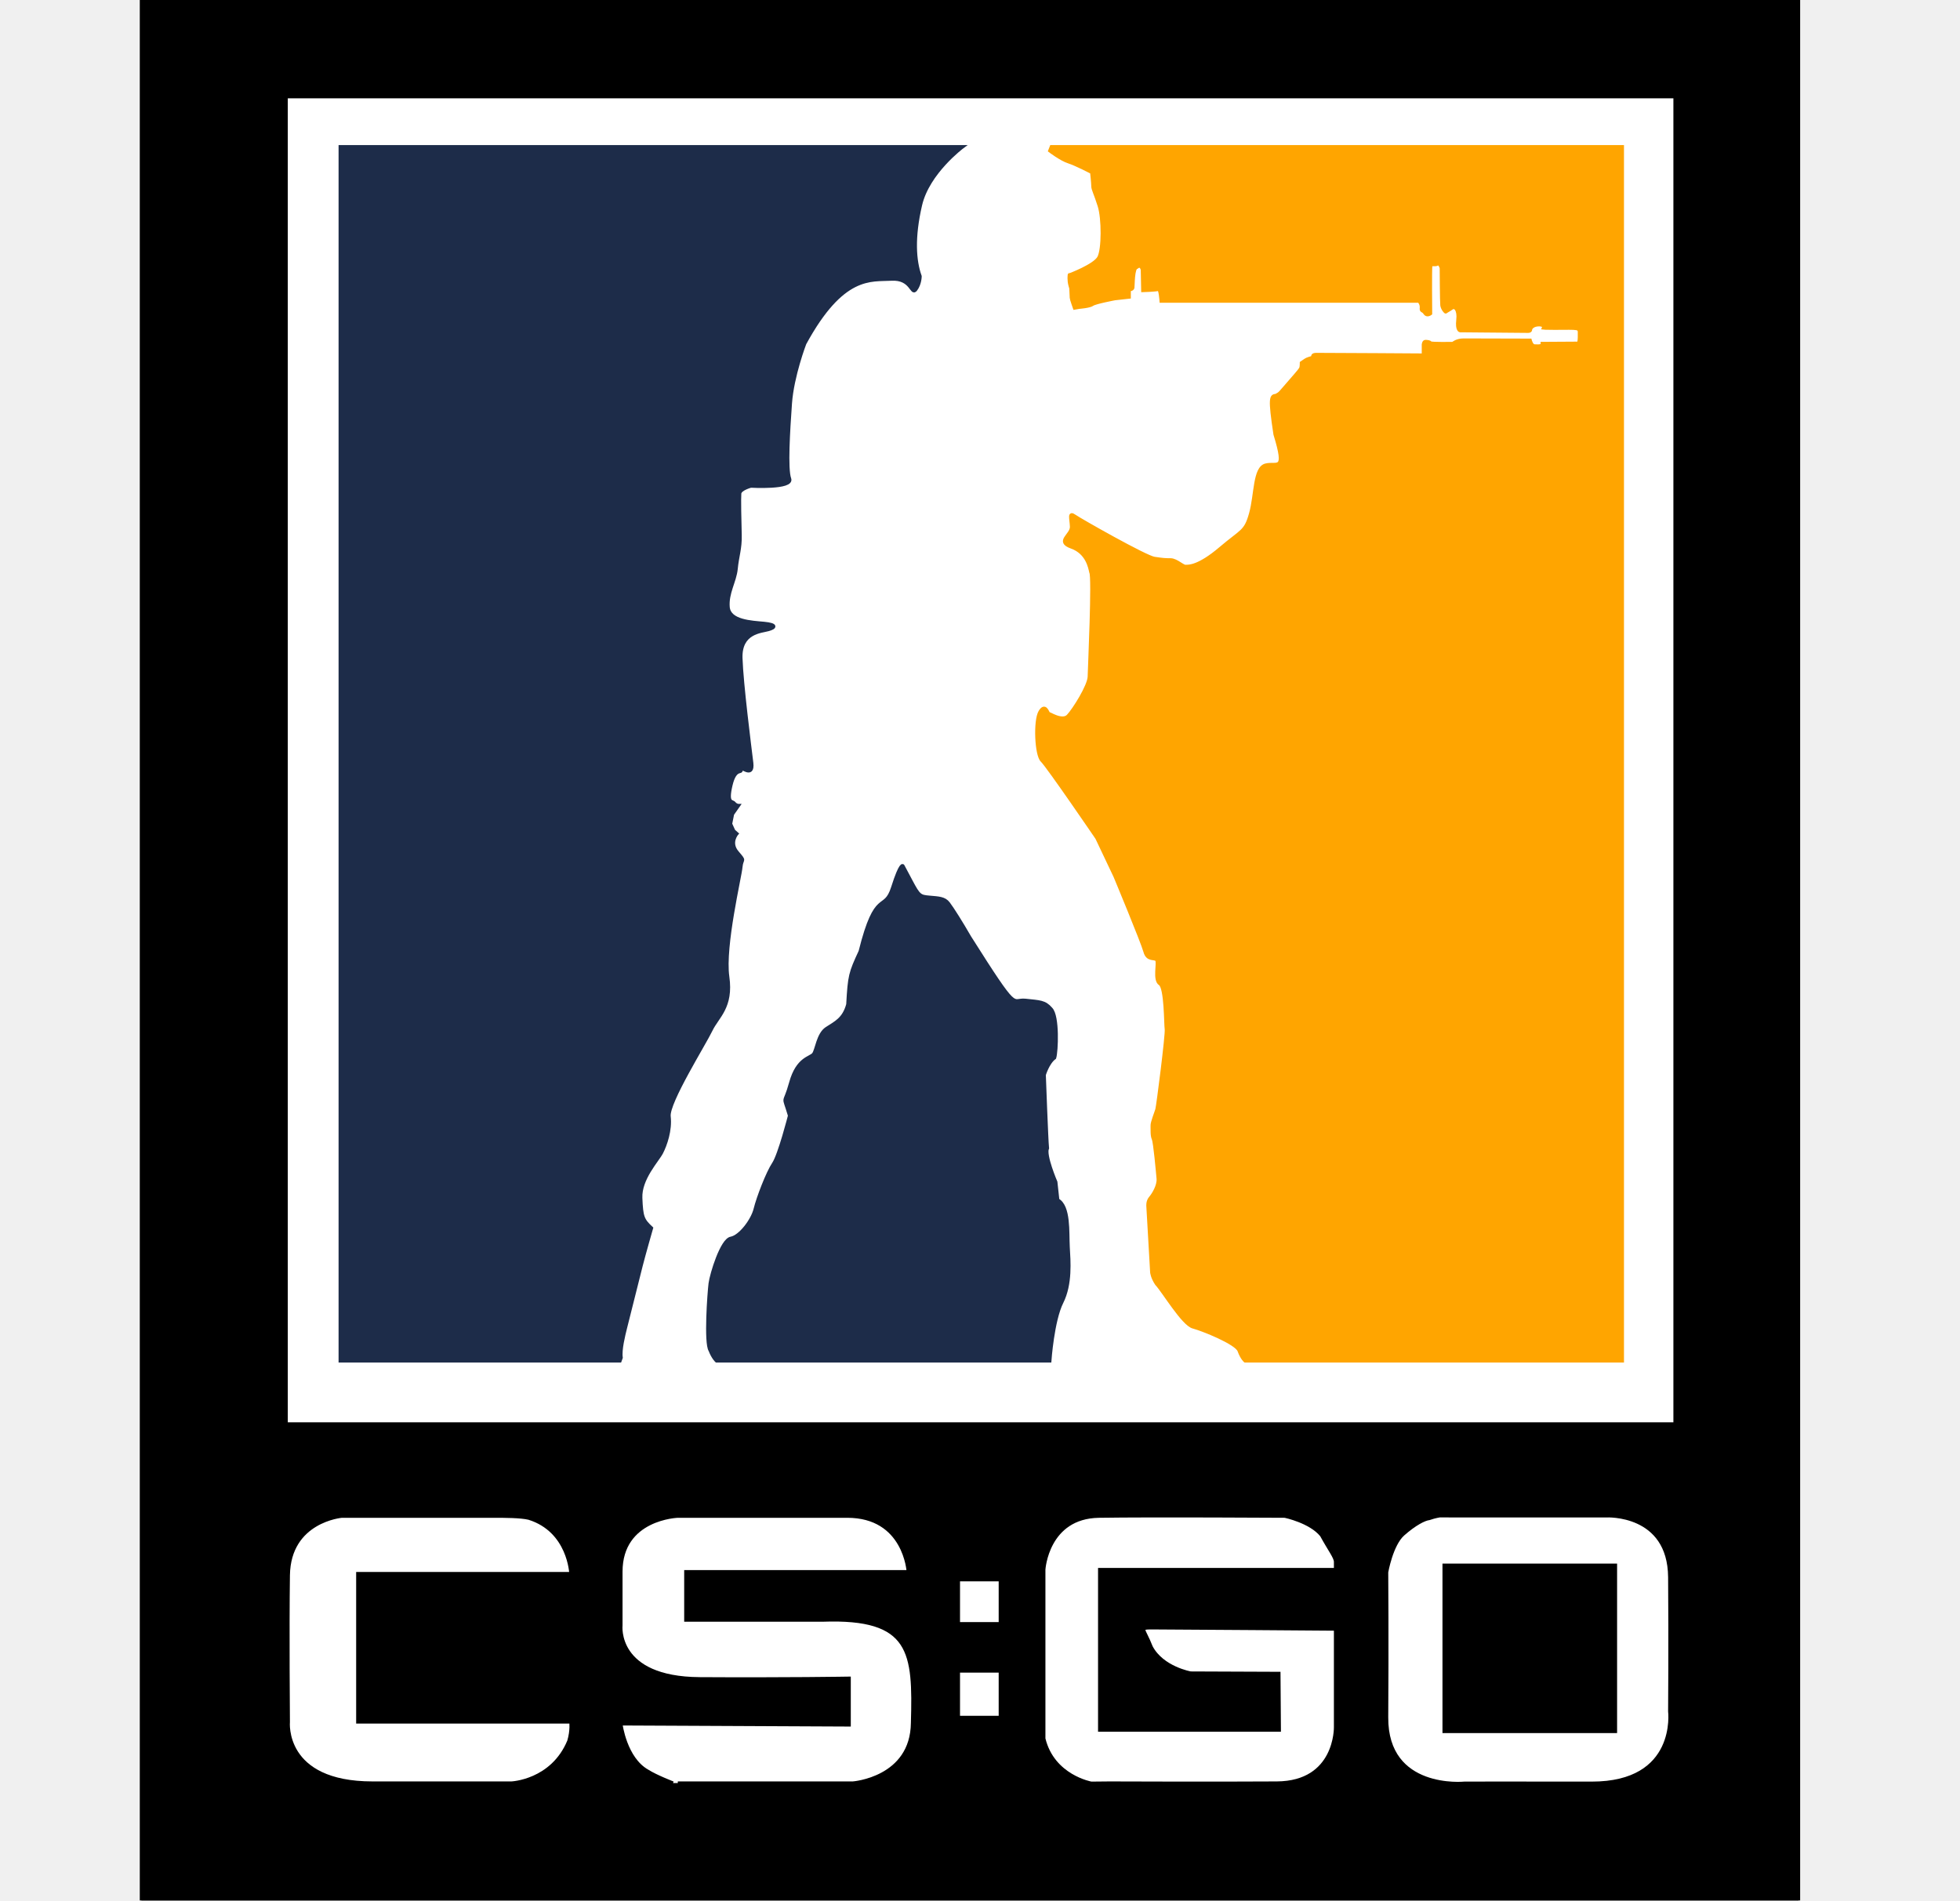
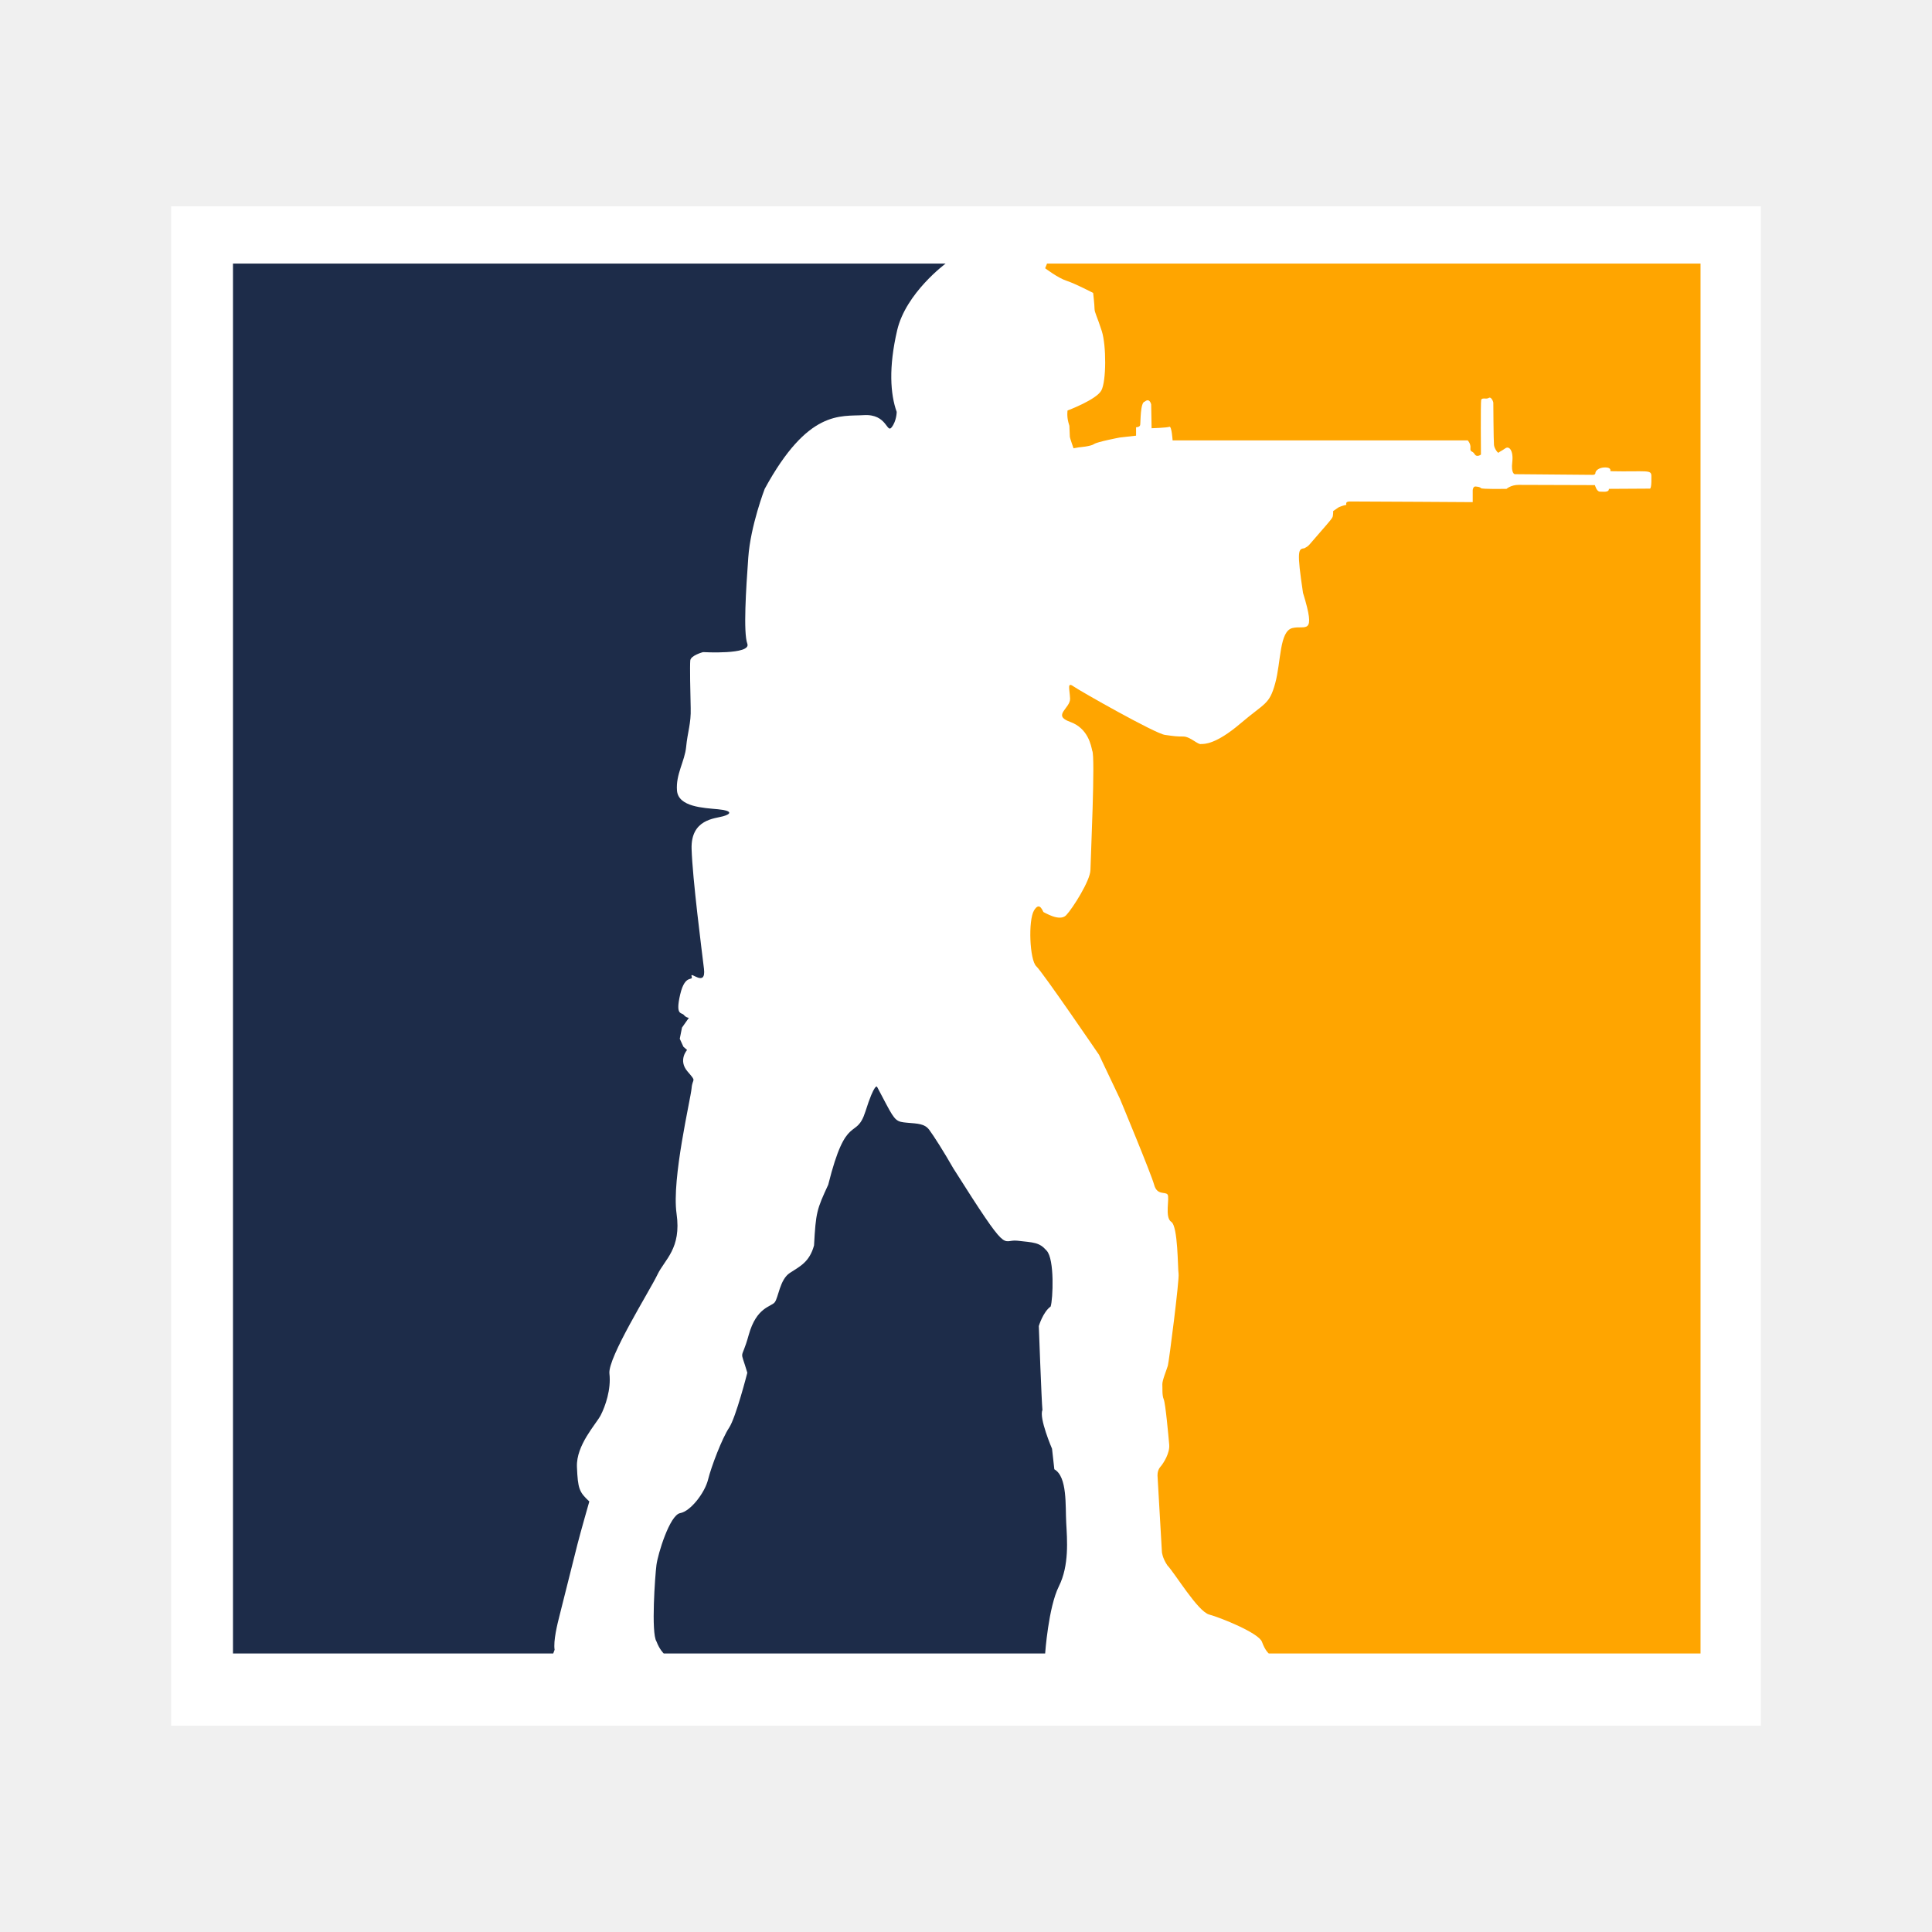
- <svg xmlns="http://www.w3.org/2000/svg" width="33" height="32" viewBox="0 0 33 32" fill="none">
-   <g clip-path="url(#clip0_73_3444)">
-     <path d="M2.381 32H30.281V6.22123e-07H2.381V32Z" fill="black" stroke="black" stroke-width="0.055" stroke-miterlimit="10" />
-     <path d="M4.818 23.977H28.202V1.628H4.818V23.977Z" fill="white" stroke="black" stroke-width="0.055" stroke-miterlimit="10" />
-     <path d="M5.728 2.47H16.21C16.21 2.47 15.626 2.902 15.498 3.451C15.37 4 15.397 4.391 15.491 4.652C15.491 4.652 15.491 4.782 15.417 4.878C15.344 4.974 15.35 4.679 15.008 4.7C14.665 4.72 14.188 4.611 13.549 5.784C13.549 5.784 13.341 6.326 13.307 6.792C13.274 7.259 13.234 7.897 13.294 8.062C13.354 8.226 12.642 8.185 12.642 8.185C12.642 8.185 12.461 8.233 12.454 8.309C12.447 8.384 12.454 8.782 12.461 9.009C12.467 9.235 12.414 9.365 12.394 9.578C12.373 9.791 12.239 9.983 12.259 10.223C12.279 10.463 12.649 10.477 12.864 10.497C13.079 10.518 13.059 10.566 12.938 10.6C12.817 10.635 12.461 10.642 12.474 11.081C12.488 11.52 12.622 12.563 12.656 12.844C12.689 13.125 12.447 12.871 12.474 12.954C12.501 13.036 12.38 12.906 12.306 13.221C12.232 13.537 12.326 13.482 12.36 13.523C12.394 13.564 12.434 13.564 12.434 13.564L12.333 13.708L12.3 13.873L12.353 13.99L12.407 14.038C12.407 14.038 12.273 14.189 12.414 14.353C12.555 14.518 12.488 14.443 12.474 14.6C12.461 14.758 12.179 15.931 12.252 16.446C12.326 16.96 12.078 17.118 11.97 17.345C11.863 17.571 11.238 18.566 11.265 18.799C11.292 19.033 11.204 19.28 11.137 19.41C11.07 19.54 10.774 19.849 10.788 20.172C10.801 20.494 10.821 20.542 10.969 20.679C10.969 20.679 10.841 21.125 10.794 21.31C10.747 21.496 10.566 22.223 10.532 22.353C10.499 22.484 10.438 22.731 10.458 22.861L10.438 22.916H5.728" fill="#1D2C49" />
-     <path d="M5.728 2.47H16.21C16.21 2.47 15.626 2.902 15.498 3.451C15.37 4 15.397 4.391 15.491 4.652C15.491 4.652 15.491 4.782 15.417 4.878C15.344 4.974 15.35 4.679 15.008 4.7C14.665 4.72 14.188 4.611 13.549 5.784C13.549 5.784 13.341 6.326 13.307 6.792C13.274 7.259 13.234 7.897 13.294 8.062C13.354 8.226 12.642 8.185 12.642 8.185C12.642 8.185 12.461 8.233 12.454 8.309C12.447 8.384 12.454 8.782 12.461 9.009C12.467 9.235 12.414 9.365 12.394 9.578C12.373 9.791 12.239 9.983 12.259 10.223C12.279 10.463 12.649 10.477 12.864 10.497C13.079 10.518 13.059 10.566 12.938 10.6C12.817 10.635 12.461 10.642 12.474 11.081C12.488 11.52 12.622 12.563 12.656 12.844C12.689 13.125 12.447 12.871 12.474 12.954C12.501 13.036 12.38 12.906 12.306 13.221C12.232 13.537 12.326 13.482 12.36 13.523C12.394 13.564 12.434 13.564 12.434 13.564L12.333 13.708L12.3 13.873L12.353 13.99L12.407 14.038C12.407 14.038 12.273 14.189 12.414 14.353C12.555 14.518 12.488 14.443 12.474 14.6C12.461 14.758 12.179 15.931 12.252 16.446C12.326 16.961 12.078 17.118 11.97 17.345C11.863 17.571 11.238 18.566 11.265 18.799C11.292 19.033 11.204 19.28 11.137 19.41C11.07 19.54 10.774 19.849 10.788 20.172C10.801 20.494 10.821 20.542 10.969 20.679C10.969 20.679 10.841 21.125 10.794 21.311C10.747 21.496 10.566 22.223 10.532 22.353C10.499 22.484 10.438 22.731 10.458 22.861L10.438 22.916H5.728V2.47Z" stroke="#1D2C49" stroke-width="0.055" stroke-miterlimit="10" />
-     <path d="M12.064 22.916H17.675C17.675 22.916 17.722 22.237 17.877 21.928C18.031 21.619 17.998 21.242 17.984 20.995C17.971 20.748 18.004 20.316 17.809 20.206L17.776 19.904C17.776 19.904 17.581 19.451 17.635 19.334C17.621 19.204 17.581 18.099 17.581 18.099C17.581 18.099 17.642 17.894 17.756 17.811C17.789 17.708 17.816 17.111 17.695 16.988C17.588 16.864 17.507 16.871 17.265 16.844C17.023 16.816 17.158 17.098 16.325 15.78C16.183 15.533 16.036 15.3 15.968 15.211C15.901 15.122 15.8 15.122 15.646 15.108C15.491 15.094 15.471 15.087 15.337 14.834L15.202 14.58C15.202 14.58 15.168 14.511 15.031 14.943C14.893 15.376 14.752 14.943 14.483 16.021C14.315 16.384 14.302 16.425 14.275 16.913C14.208 17.16 14.067 17.221 13.919 17.317C13.771 17.413 13.751 17.681 13.697 17.75C13.643 17.818 13.428 17.818 13.314 18.23C13.2 18.642 13.18 18.401 13.294 18.786C13.294 18.786 13.126 19.444 13.025 19.595C12.924 19.746 12.763 20.165 12.716 20.357C12.669 20.549 12.461 20.823 12.306 20.851C12.152 20.878 11.977 21.454 11.957 21.612C11.937 21.77 11.876 22.614 11.957 22.738C12.004 22.861 12.064 22.916 12.064 22.916Z" fill="#1D2C49" />
-     <path d="M12.064 22.916H17.675C17.675 22.916 17.722 22.237 17.877 21.928C18.031 21.619 17.998 21.242 17.984 20.995C17.971 20.748 18.004 20.316 17.809 20.206L17.776 19.904C17.776 19.904 17.581 19.451 17.635 19.334C17.621 19.204 17.581 18.099 17.581 18.099C17.581 18.099 17.642 17.894 17.756 17.811C17.789 17.708 17.816 17.111 17.695 16.988C17.588 16.864 17.507 16.871 17.265 16.844C17.023 16.817 17.158 17.098 16.325 15.78C16.183 15.534 16.036 15.3 15.968 15.211C15.901 15.122 15.8 15.122 15.646 15.108C15.491 15.094 15.471 15.088 15.337 14.834L15.202 14.58C15.202 14.58 15.168 14.511 15.031 14.943C14.893 15.376 14.752 14.943 14.483 16.021C14.315 16.384 14.302 16.425 14.275 16.913C14.208 17.16 14.067 17.221 13.919 17.317C13.771 17.413 13.751 17.681 13.697 17.75C13.643 17.818 13.428 17.818 13.314 18.23C13.2 18.642 13.18 18.401 13.294 18.786C13.294 18.786 13.126 19.444 13.025 19.595C12.924 19.746 12.763 20.165 12.716 20.357C12.669 20.549 12.461 20.823 12.306 20.851C12.152 20.878 11.977 21.454 11.957 21.612C11.937 21.77 11.876 22.614 11.957 22.738C12.004 22.861 12.064 22.916 12.064 22.916Z" stroke="#1D2C49" stroke-width="0.055" stroke-miterlimit="10" />
-     <path d="M17.702 2.47H27.315V22.916H20.964C20.964 22.916 20.911 22.875 20.863 22.744C20.817 22.614 20.255 22.388 20.087 22.343C19.919 22.298 19.587 21.739 19.473 21.619C19.399 21.509 19.392 21.424 19.392 21.424L19.328 20.312C19.328 20.312 19.318 20.23 19.368 20.172C19.419 20.113 19.51 19.966 19.5 19.846C19.489 19.726 19.446 19.238 19.419 19.177C19.392 19.115 19.402 19.012 19.399 18.957C19.395 18.902 19.462 18.741 19.479 18.683C19.496 18.624 19.651 17.41 19.637 17.331C19.624 17.252 19.631 16.631 19.53 16.566C19.429 16.501 19.51 16.213 19.476 16.165C19.442 16.117 19.321 16.182 19.278 16.021C19.234 15.859 18.774 14.755 18.774 14.755L18.468 14.11C18.468 14.11 17.642 12.899 17.544 12.806C17.447 12.713 17.423 12.134 17.511 11.986C17.598 11.839 17.642 12.01 17.652 12.01C17.662 12.01 17.887 12.158 17.984 12.055C18.082 11.952 18.337 11.547 18.34 11.393C18.344 11.238 18.414 9.708 18.367 9.636C18.35 9.564 18.31 9.307 18.041 9.211C17.773 9.115 18.048 9.012 18.041 8.868C18.035 8.724 17.994 8.621 18.092 8.69C18.189 8.758 19.291 9.382 19.436 9.403C19.58 9.424 19.607 9.427 19.708 9.427C19.809 9.427 19.926 9.554 19.97 9.537C20.017 9.537 20.185 9.544 20.548 9.235C20.911 8.926 20.971 8.961 21.058 8.645C21.146 8.329 21.119 7.88 21.31 7.832C21.502 7.784 21.666 7.959 21.468 7.314C21.374 6.693 21.398 6.666 21.485 6.659C21.562 6.617 21.539 6.628 21.714 6.429C21.888 6.23 21.892 6.22 21.902 6.199C21.912 6.178 21.912 6.11 21.912 6.11C21.912 6.11 21.965 6.075 21.982 6.062C21.999 6.048 22.083 6.021 22.1 6.021C22.117 6.021 22.073 5.973 22.154 5.969C22.456 5.969 23.965 5.979 23.965 5.979V5.804C23.965 5.804 23.968 5.746 24.005 5.75C24.042 5.753 24.072 5.756 24.086 5.774C24.099 5.791 24.462 5.784 24.462 5.784C24.462 5.784 24.526 5.726 24.64 5.726C24.754 5.726 25.762 5.729 25.762 5.729C25.762 5.729 25.786 5.825 25.836 5.825C25.886 5.825 25.97 5.839 25.967 5.784C26.135 5.784 26.572 5.78 26.572 5.78C26.572 5.78 26.595 5.78 26.592 5.633C26.595 5.506 26.599 5.527 26.172 5.527C26.017 5.527 25.987 5.523 25.987 5.523C25.987 5.523 26.011 5.468 25.913 5.468C25.816 5.468 25.769 5.52 25.769 5.551C25.769 5.581 25.725 5.578 25.725 5.578L24.583 5.568C24.583 5.568 24.526 5.561 24.546 5.389C24.566 5.218 24.499 5.149 24.445 5.187C24.391 5.225 24.351 5.242 24.344 5.252C24.337 5.262 24.284 5.197 24.277 5.139C24.27 5.081 24.267 4.525 24.267 4.515C24.267 4.504 24.237 4.422 24.2 4.446C24.163 4.47 24.099 4.436 24.089 4.477C24.079 4.518 24.086 5.28 24.086 5.28C24.086 5.28 24.025 5.328 23.991 5.273C23.958 5.218 23.924 5.249 23.931 5.184C23.938 5.118 23.891 5.07 23.891 5.07H19.55C19.55 5.07 19.536 4.858 19.503 4.871C19.469 4.885 19.241 4.892 19.241 4.892L19.234 4.542C19.234 4.542 19.214 4.439 19.14 4.501C19.073 4.508 19.079 4.81 19.073 4.844C19.066 4.878 19.012 4.878 19.012 4.878V5.002L18.77 5.029C18.77 5.029 18.441 5.091 18.394 5.125C18.347 5.16 18.172 5.173 18.172 5.173L18.092 5.187C18.092 5.187 18.038 5.036 18.038 5.015C18.038 4.995 18.031 4.851 18.031 4.851C18.031 4.851 18.045 4.906 18.018 4.81C17.991 4.714 18.004 4.631 18.004 4.631C18.004 4.631 18.428 4.473 18.502 4.336C18.576 4.199 18.576 3.678 18.508 3.465C18.441 3.252 18.401 3.19 18.401 3.135C18.401 3.081 18.381 2.902 18.381 2.902C18.381 2.902 18.119 2.765 17.991 2.724C17.863 2.683 17.675 2.539 17.675 2.539" fill="#FFA500" />
-     <path d="M17.702 2.47H27.315V22.916H20.964C20.964 22.916 20.911 22.875 20.863 22.744C20.817 22.614 20.255 22.388 20.087 22.343C19.919 22.299 19.587 21.739 19.473 21.619C19.399 21.509 19.392 21.424 19.392 21.424L19.328 20.312C19.328 20.312 19.318 20.23 19.368 20.172C19.419 20.113 19.51 19.966 19.5 19.846C19.489 19.726 19.446 19.238 19.419 19.177C19.392 19.115 19.402 19.012 19.399 18.957C19.395 18.902 19.462 18.741 19.479 18.683C19.496 18.624 19.651 17.41 19.637 17.331C19.624 17.252 19.631 16.631 19.53 16.566C19.429 16.501 19.51 16.213 19.476 16.165C19.442 16.117 19.321 16.182 19.278 16.021C19.234 15.859 18.774 14.755 18.774 14.755L18.468 14.11C18.468 14.11 17.642 12.899 17.544 12.806C17.447 12.714 17.423 12.134 17.511 11.986C17.598 11.839 17.642 12.01 17.652 12.01C17.662 12.01 17.887 12.158 17.984 12.055C18.082 11.952 18.337 11.547 18.34 11.393C18.344 11.238 18.414 9.708 18.367 9.636C18.35 9.564 18.31 9.307 18.041 9.211C17.773 9.115 18.048 9.012 18.041 8.868C18.035 8.724 17.994 8.621 18.092 8.69C18.189 8.758 19.291 9.383 19.436 9.403C19.58 9.424 19.607 9.427 19.708 9.427C19.809 9.427 19.926 9.554 19.97 9.537C20.017 9.537 20.185 9.544 20.548 9.235C20.911 8.926 20.971 8.961 21.058 8.645C21.146 8.329 21.119 7.88 21.31 7.832C21.502 7.784 21.666 7.959 21.468 7.314C21.374 6.693 21.398 6.666 21.485 6.659C21.562 6.617 21.539 6.628 21.714 6.429C21.888 6.23 21.892 6.22 21.902 6.199C21.912 6.178 21.912 6.11 21.912 6.11C21.912 6.11 21.965 6.075 21.982 6.062C21.999 6.048 22.083 6.021 22.1 6.021C22.117 6.021 22.073 5.973 22.154 5.969C22.456 5.969 23.965 5.979 23.965 5.979V5.804C23.965 5.804 23.968 5.746 24.005 5.75C24.042 5.753 24.072 5.756 24.086 5.774C24.099 5.791 24.462 5.784 24.462 5.784C24.462 5.784 24.526 5.726 24.64 5.726C24.754 5.726 25.762 5.729 25.762 5.729C25.762 5.729 25.786 5.825 25.836 5.825C25.886 5.825 25.97 5.839 25.967 5.784C26.135 5.784 26.572 5.78 26.572 5.78C26.572 5.78 26.595 5.78 26.592 5.633C26.595 5.506 26.599 5.527 26.172 5.527C26.017 5.527 25.987 5.523 25.987 5.523C25.987 5.523 26.011 5.468 25.913 5.468C25.816 5.468 25.769 5.52 25.769 5.551C25.769 5.581 25.725 5.578 25.725 5.578L24.583 5.568C24.583 5.568 24.526 5.561 24.546 5.389C24.566 5.218 24.499 5.149 24.445 5.187C24.391 5.225 24.351 5.242 24.344 5.252C24.337 5.262 24.284 5.197 24.277 5.139C24.27 5.081 24.267 4.525 24.267 4.515C24.267 4.504 24.237 4.422 24.2 4.446C24.163 4.47 24.099 4.436 24.089 4.477C24.079 4.518 24.086 5.28 24.086 5.28C24.086 5.28 24.025 5.328 23.991 5.273C23.958 5.218 23.924 5.249 23.931 5.184C23.938 5.118 23.891 5.07 23.891 5.07H19.55C19.55 5.07 19.536 4.858 19.503 4.871C19.469 4.885 19.241 4.892 19.241 4.892L19.234 4.542C19.234 4.542 19.214 4.439 19.14 4.501C19.073 4.508 19.079 4.81 19.073 4.844C19.066 4.878 19.012 4.878 19.012 4.878V5.002L18.77 5.029C18.77 5.029 18.441 5.091 18.394 5.125C18.347 5.16 18.172 5.173 18.172 5.173L18.092 5.187C18.092 5.187 18.038 5.036 18.038 5.015C18.038 4.995 18.031 4.851 18.031 4.851C18.031 4.851 18.045 4.906 18.018 4.81C17.991 4.714 18.004 4.631 18.004 4.631C18.004 4.631 18.428 4.473 18.502 4.336C18.576 4.199 18.576 3.678 18.508 3.465C18.441 3.252 18.401 3.19 18.401 3.136C18.401 3.081 18.381 2.902 18.381 2.902C18.381 2.902 18.119 2.765 17.991 2.724C17.863 2.683 17.675 2.539 17.675 2.539L17.702 2.47Z" stroke="#FFA500" stroke-width="0.055" stroke-miterlimit="10" />
-     <path d="M9.612 28.995H6.024V26.497H9.612C9.612 26.497 9.585 25.777 8.906 25.564C8.765 25.53 8.49 25.53 8.315 25.53H5.755C5.755 25.53 4.868 25.605 4.854 26.525C4.841 27.444 4.854 28.995 4.854 28.995C4.854 28.995 4.754 30.024 6.272 30.024H8.611C8.611 30.024 9.296 29.997 9.578 29.317C9.632 29.132 9.612 28.995 9.612 28.995Z" fill="white" />
-     <path d="M9.612 28.995H6.024V26.497H9.612C9.612 26.497 9.585 25.777 8.906 25.564C8.765 25.53 8.49 25.53 8.315 25.53H5.755C5.755 25.53 4.868 25.605 4.854 26.525C4.841 27.444 4.854 28.995 4.854 28.995C4.854 28.995 4.754 30.024 6.272 30.024H8.611C8.611 30.024 9.296 29.997 9.578 29.317C9.632 29.132 9.612 28.995 9.612 28.995Z" stroke="black" stroke-width="0.055" stroke-miterlimit="10" />
-     <path d="M11.412 30.024H14.36C14.36 30.024 15.355 29.951 15.364 29.009C15.397 27.822 15.357 27.225 13.849 27.28C12.105 27.28 11.798 27.28 11.798 27.28H11.547V26.465H15.292C15.292 26.465 15.238 25.528 14.262 25.53C13.285 25.532 11.412 25.53 11.412 25.53C11.412 25.53 10.454 25.56 10.454 26.465V27.371C10.454 27.371 10.355 28.259 11.78 28.268C13.204 28.277 14.297 28.259 14.297 28.259V29.045L10.453 29.027C10.453 29.027 10.525 29.612 10.902 29.823C11.045 29.914 11.332 30.024 11.332 30.024" fill="white" />
-     <path d="M11.412 30.024H14.36C14.36 30.024 15.355 29.951 15.364 29.009C15.397 27.822 15.357 27.225 13.849 27.28C12.105 27.28 11.798 27.28 11.798 27.28H11.547V26.465H15.292C15.292 26.465 15.238 25.528 14.262 25.53C13.285 25.532 11.412 25.53 11.412 25.53C11.412 25.53 10.454 25.56 10.454 26.465V27.371C10.454 27.371 10.355 28.259 11.78 28.268C13.204 28.277 14.297 28.259 14.297 28.259V29.045L10.453 29.027C10.453 29.027 10.525 29.612 10.902 29.823C11.045 29.914 11.332 30.024 11.332 30.024" stroke="black" stroke-width="0.055" stroke-miterlimit="10" />
-     <path d="M16.136 27.341H16.842V26.6H16.136V27.341Z" fill="white" stroke="black" stroke-width="0.055" stroke-miterlimit="10" />
-     <path d="M16.136 28.919H16.842V28.137H16.136V28.919Z" fill="white" stroke="black" stroke-width="0.055" stroke-miterlimit="10" />
-     <path d="M22.486 26.429H18.515V29.132H21.539L21.532 28.178L20.047 28.172C20.047 28.172 19.57 28.089 19.382 27.732C19.254 27.403 19.16 27.41 19.436 27.41C19.711 27.41 22.486 27.43 22.486 27.43V29.084C22.486 29.084 22.506 30.017 21.498 30.024C20.491 30.031 18.683 30.024 18.683 30.024L18.374 30.027C18.374 30.027 17.729 29.914 17.574 29.276V26.429C17.574 26.429 17.628 25.544 18.502 25.53C19.375 25.516 21.633 25.53 21.633 25.53C21.633 25.53 22.063 25.619 22.251 25.852C22.386 26.099 22.486 26.223 22.486 26.299C22.486 26.374 22.486 26.429 22.486 26.429Z" fill="white" />
-     <path d="M22.486 26.429H18.515V29.132H21.539L21.532 28.178L20.047 28.172C20.047 28.172 19.57 28.089 19.382 27.733C19.254 27.403 19.16 27.41 19.436 27.41C19.711 27.41 22.486 27.431 22.486 27.431V29.084C22.486 29.084 22.506 30.017 21.498 30.024C20.491 30.031 18.683 30.024 18.683 30.024L18.374 30.027C18.374 30.027 17.729 29.914 17.574 29.276V26.429C17.574 26.429 17.628 25.544 18.502 25.53C19.375 25.516 21.633 25.53 21.633 25.53C21.633 25.53 22.063 25.619 22.251 25.852C22.386 26.099 22.486 26.223 22.486 26.299C22.486 26.374 22.486 26.429 22.486 26.429Z" stroke="black" stroke-width="0.055" stroke-miterlimit="10" />
-     <path d="M24.44 25.524H27.047C27.047 25.524 28.104 25.468 28.113 26.557C28.122 27.646 28.113 28.817 28.113 28.817C28.113 28.817 28.265 30.03 26.796 30.027C25.327 30.024 24.655 30.027 24.655 30.027C24.655 30.027 23.338 30.161 23.346 28.917C23.355 27.673 23.346 26.474 23.346 26.474C23.346 26.474 23.427 26.008 23.624 25.834C23.821 25.66 23.983 25.578 24.063 25.569C24.163 25.534 24.242 25.523 24.242 25.523" fill="white" />
-     <path d="M24.44 25.524H27.047C27.047 25.524 28.104 25.468 28.113 26.557C28.122 27.646 28.113 28.817 28.113 28.817C28.113 28.817 28.265 30.03 26.796 30.027C25.327 30.024 24.655 30.027 24.655 30.027C24.655 30.027 23.338 30.161 23.346 28.917C23.355 27.673 23.346 26.474 23.346 26.474C23.346 26.474 23.427 26.008 23.624 25.834C23.821 25.66 23.983 25.578 24.063 25.569C24.163 25.534 24.242 25.523 24.242 25.523L24.44 25.524Z" stroke="black" stroke-width="0.055" stroke-miterlimit="10" />
-     <path d="M24.314 29.155H27.199V26.356H24.314V29.155Z" fill="black" stroke="black" stroke-width="0.055" stroke-miterlimit="10" />
-   </g>
-   <defs>
-     <clipPath id="clip0_73_3444">
-       <rect width="32" height="32" fill="white" transform="translate(0.5)" />
-     </clipPath>
-   </defs>
+ <svg xmlns="http://www.w3.org/2000/svg" width="32" height="32" viewBox="0 0 32 32" fill="none">
+   <path d="M2.835 28.582H29.165V3.418H2.835V28.582Z" fill="white" />
+   <path d="M3.859 4.366H15.662C15.662 4.366 15.004 4.852 14.86 5.47C14.716 6.088 14.747 6.529 14.852 6.822C14.852 6.822 14.852 6.969 14.769 7.077C14.686 7.185 14.694 6.853 14.308 6.876C13.922 6.9 13.385 6.776 12.666 8.097C12.666 8.097 12.431 8.707 12.394 9.233C12.356 9.758 12.31 10.476 12.378 10.662C12.447 10.847 11.645 10.801 11.645 10.801C11.645 10.801 11.44 10.855 11.433 10.94C11.425 11.025 11.433 11.473 11.44 11.728C11.448 11.983 11.387 12.13 11.365 12.369C11.342 12.609 11.191 12.825 11.213 13.095C11.236 13.366 11.652 13.381 11.894 13.404C12.136 13.428 12.114 13.482 11.977 13.52C11.841 13.559 11.44 13.567 11.455 14.061C11.47 14.556 11.622 15.73 11.66 16.047C11.697 16.363 11.425 16.077 11.455 16.17C11.486 16.263 11.349 16.116 11.266 16.471C11.183 16.827 11.289 16.765 11.327 16.811C11.365 16.858 11.41 16.858 11.41 16.858L11.296 17.02L11.259 17.205L11.319 17.337L11.38 17.391C11.38 17.391 11.228 17.561 11.387 17.746C11.546 17.931 11.47 17.846 11.455 18.024C11.44 18.202 11.123 19.523 11.206 20.102C11.289 20.682 11.009 20.859 10.888 21.114C10.767 21.369 10.063 22.489 10.094 22.752C10.124 23.015 10.025 23.293 9.95 23.44C9.874 23.587 9.541 23.934 9.556 24.297C9.571 24.66 9.594 24.714 9.761 24.869C9.761 24.869 9.617 25.371 9.564 25.58C9.511 25.788 9.307 26.607 9.269 26.754C9.231 26.901 9.163 27.179 9.186 27.326L9.163 27.387H3.859" fill="#1D2C49" />
+   <path d="M10.994 27.387H17.311C17.311 27.387 17.364 26.623 17.538 26.275C17.712 25.927 17.675 25.502 17.66 25.224C17.644 24.946 17.682 24.459 17.463 24.336L17.425 23.996C17.425 23.996 17.206 23.486 17.266 23.355C17.251 23.208 17.206 21.964 17.206 21.964C17.206 21.964 17.274 21.732 17.402 21.64C17.44 21.524 17.47 20.852 17.334 20.713C17.213 20.574 17.122 20.581 16.85 20.55C16.578 20.52 16.729 20.836 15.791 19.353C15.632 19.075 15.465 18.812 15.39 18.712C15.314 18.611 15.201 18.611 15.027 18.596C14.853 18.58 14.83 18.573 14.678 18.287L14.527 18.001C14.527 18.001 14.488 17.924 14.334 18.41C14.179 18.897 14.02 18.41 13.718 19.623C13.528 20.033 13.513 20.079 13.483 20.628C13.407 20.906 13.248 20.975 13.082 21.084C12.916 21.192 12.893 21.493 12.832 21.57C12.772 21.647 12.53 21.647 12.401 22.111C12.273 22.575 12.25 22.304 12.378 22.737C12.378 22.737 12.189 23.478 12.076 23.648C11.962 23.818 11.781 24.29 11.728 24.506C11.675 24.722 11.44 25.031 11.266 25.062C11.092 25.093 10.896 25.742 10.873 25.92C10.85 26.097 10.782 27.047 10.873 27.187C10.926 27.326 10.994 27.387 10.994 27.387Z" fill="#1D2C49" />
+   <path d="M17.342 4.366H28.166V27.387H21.015C21.015 27.387 20.955 27.341 20.902 27.194C20.849 27.047 20.217 26.793 20.028 26.742C19.839 26.692 19.464 26.062 19.335 25.927C19.252 25.804 19.245 25.707 19.245 25.707L19.173 24.456C19.173 24.456 19.161 24.363 19.218 24.297C19.275 24.232 19.377 24.066 19.366 23.93C19.354 23.795 19.305 23.247 19.275 23.177C19.245 23.108 19.256 22.992 19.252 22.93C19.248 22.868 19.324 22.686 19.343 22.621C19.362 22.555 19.536 21.188 19.521 21.099C19.506 21.01 19.513 20.311 19.4 20.238C19.286 20.164 19.377 19.84 19.339 19.786C19.301 19.732 19.165 19.805 19.116 19.623C19.067 19.442 18.549 18.198 18.549 18.198L18.204 17.472C18.204 17.472 17.274 16.108 17.164 16.004C17.054 15.9 17.028 15.247 17.126 15.081C17.224 14.915 17.274 15.108 17.285 15.108C17.296 15.108 17.55 15.274 17.66 15.158C17.769 15.042 18.057 14.586 18.061 14.412C18.064 14.239 18.144 12.516 18.091 12.435C18.072 12.354 18.026 12.064 17.724 11.956C17.421 11.848 17.731 11.732 17.724 11.57C17.716 11.407 17.671 11.291 17.781 11.369C17.89 11.446 19.131 12.149 19.294 12.172C19.456 12.195 19.487 12.199 19.6 12.199C19.714 12.199 19.846 12.342 19.895 12.323C19.948 12.323 20.137 12.331 20.546 11.983C20.955 11.635 21.023 11.674 21.121 11.319C21.219 10.963 21.189 10.457 21.405 10.403C21.62 10.349 21.806 10.546 21.582 9.82C21.477 9.121 21.503 9.09 21.602 9.082C21.689 9.036 21.662 9.047 21.859 8.823C22.055 8.599 22.059 8.588 22.071 8.564C22.082 8.541 22.082 8.464 22.082 8.464C22.082 8.464 22.142 8.425 22.161 8.41C22.18 8.394 22.275 8.364 22.294 8.364C22.313 8.364 22.264 8.309 22.354 8.306C22.695 8.306 24.393 8.317 24.393 8.317V8.12C24.393 8.12 24.397 8.054 24.439 8.058C24.48 8.062 24.514 8.066 24.529 8.085C24.545 8.105 24.953 8.097 24.953 8.097C24.953 8.097 25.025 8.031 25.154 8.031C25.282 8.031 26.417 8.035 26.417 8.035C26.417 8.035 26.444 8.143 26.5 8.143C26.557 8.143 26.652 8.159 26.648 8.097C26.837 8.097 27.329 8.093 27.329 8.093C27.329 8.093 27.355 8.093 27.352 7.927C27.355 7.784 27.359 7.807 26.879 7.807C26.705 7.807 26.671 7.803 26.671 7.803C26.671 7.803 26.697 7.742 26.587 7.742C26.478 7.742 26.425 7.8 26.425 7.834C26.425 7.869 26.376 7.865 26.376 7.865L25.089 7.854C25.089 7.854 25.025 7.846 25.048 7.653C25.07 7.46 24.995 7.382 24.934 7.425C24.874 7.467 24.828 7.487 24.821 7.498C24.813 7.51 24.753 7.436 24.745 7.371C24.738 7.305 24.734 6.679 24.734 6.668C24.734 6.656 24.7 6.563 24.658 6.591C24.616 6.618 24.545 6.579 24.533 6.625C24.522 6.672 24.529 7.529 24.529 7.529C24.529 7.529 24.461 7.583 24.424 7.521C24.386 7.46 24.348 7.494 24.355 7.421C24.363 7.348 24.31 7.294 24.31 7.294H19.422C19.422 7.294 19.407 7.054 19.369 7.069C19.332 7.085 19.074 7.093 19.074 7.093L19.067 6.699C19.067 6.699 19.044 6.583 18.961 6.652C18.885 6.66 18.893 7 18.885 7.039C18.878 7.077 18.817 7.077 18.817 7.077V7.216L18.545 7.247C18.545 7.247 18.174 7.317 18.121 7.355C18.068 7.394 17.871 7.409 17.871 7.409L17.781 7.425C17.781 7.425 17.72 7.255 17.72 7.232C17.72 7.209 17.712 7.046 17.712 7.046C17.712 7.046 17.728 7.108 17.697 7C17.667 6.892 17.682 6.799 17.682 6.799C17.682 6.799 18.159 6.621 18.242 6.467C18.325 6.312 18.325 5.725 18.25 5.486C18.174 5.246 18.129 5.177 18.129 5.115C18.129 5.053 18.106 4.852 18.106 4.852C18.106 4.852 17.811 4.698 17.667 4.651C17.523 4.605 17.311 4.443 17.311 4.443" fill="#FFA500" />
</svg>
